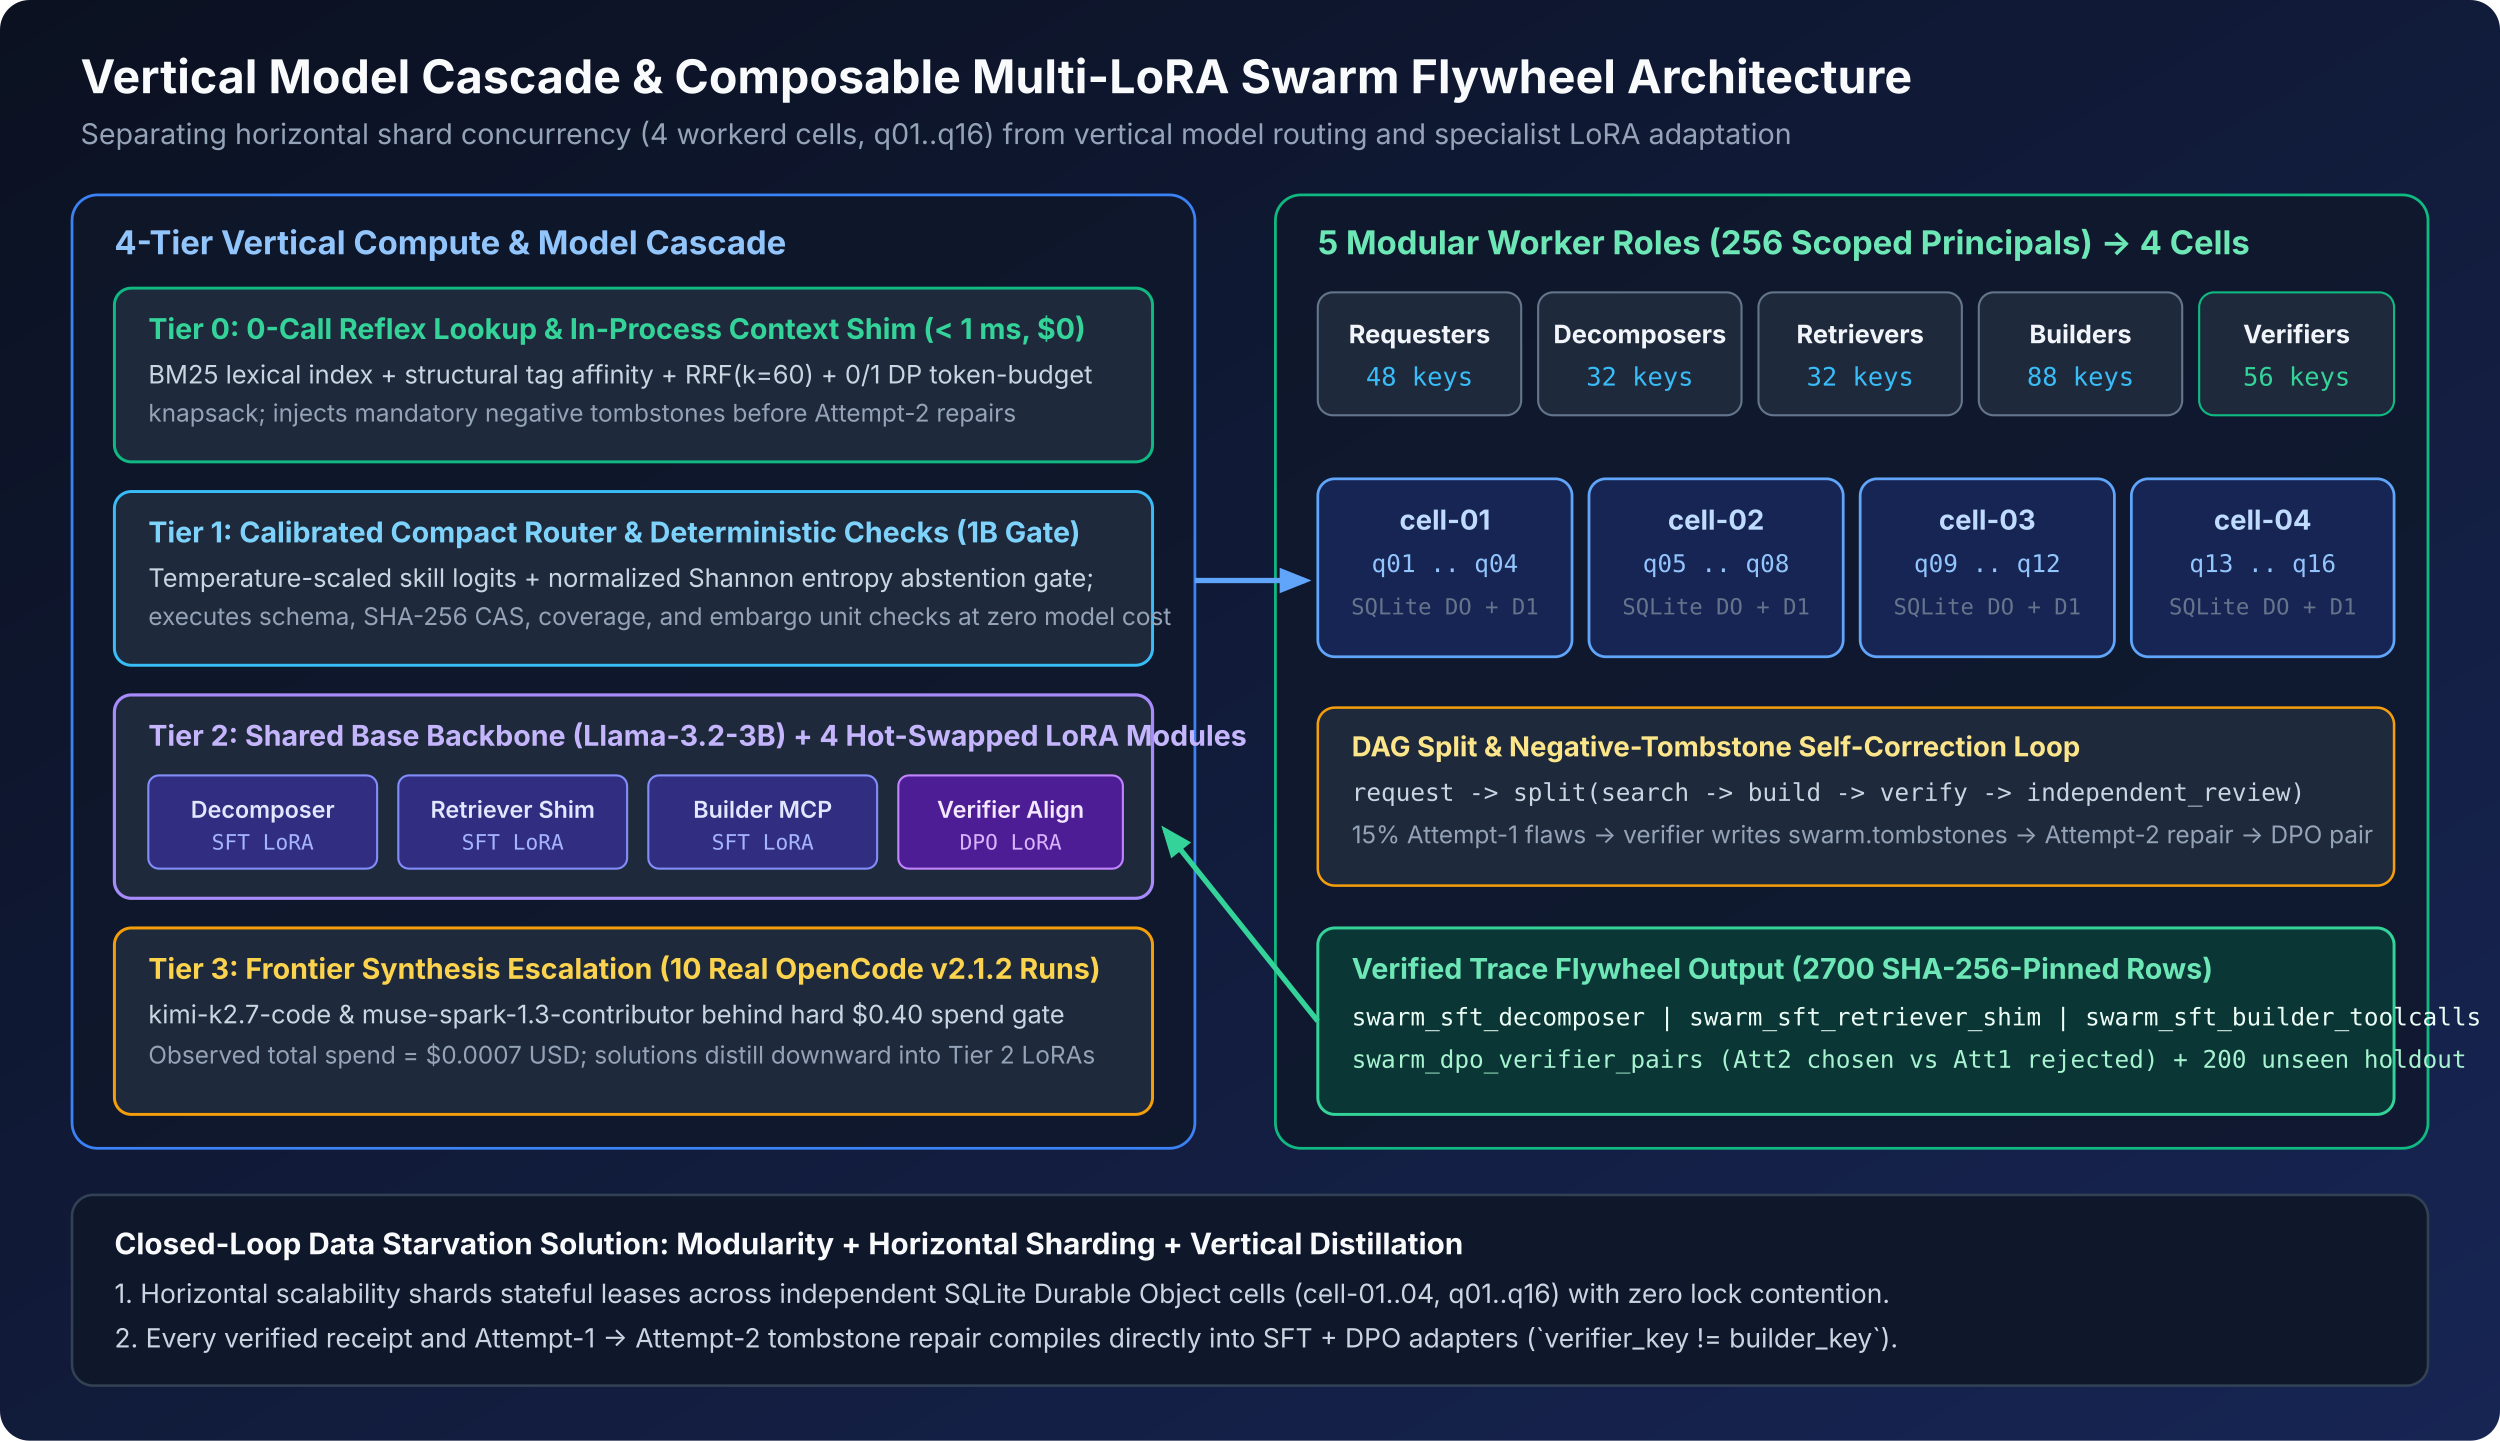
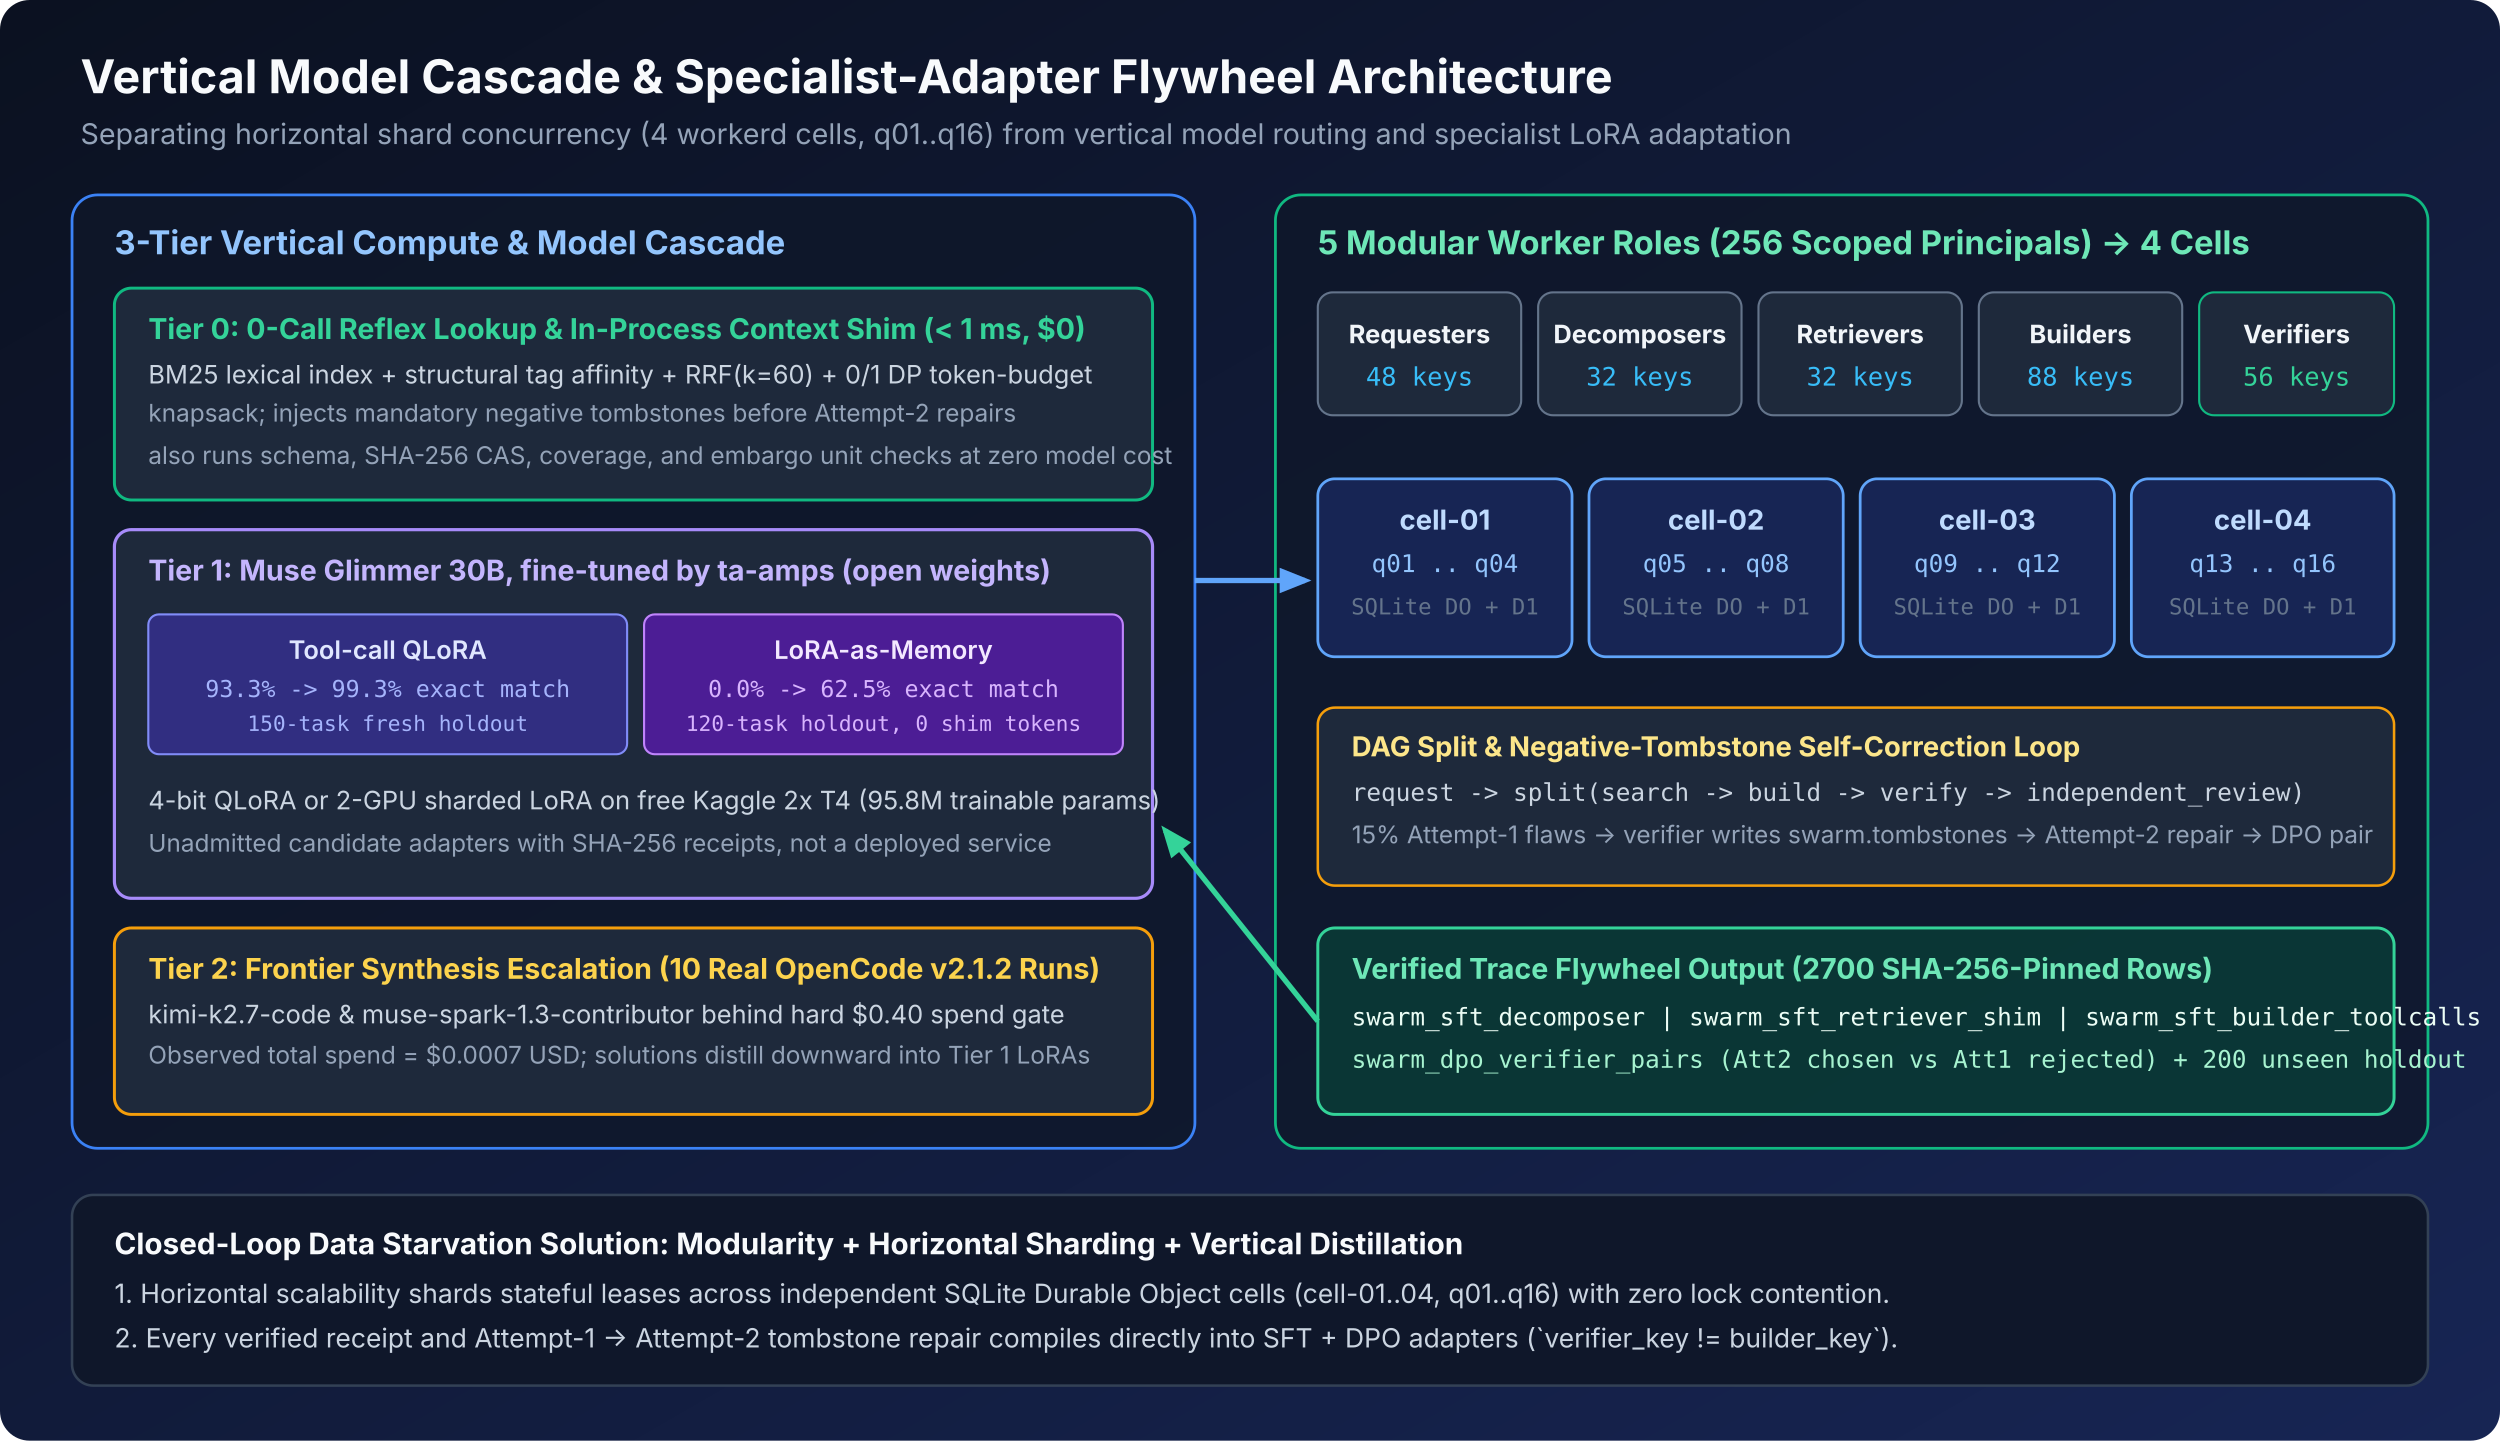
- <svg xmlns="http://www.w3.org/2000/svg" viewBox="0 0 1180 680" width="1180" height="680" role="img" aria-label="4-tier vertical model cascade and composable Multi-LoRA modular swarm architecture">
+ <svg xmlns="http://www.w3.org/2000/svg" viewBox="0 0 1180 680" width="1180" height="680" role="img" aria-label="3-tier vertical model cascade and specialist-adapter flywheel architecture">
  <defs>
    <linearGradient id="bgV" x1="0" y1="0" x2="1" y2="1">
      <stop offset="0%" stop-color="#0b1120" />
      <stop offset="100%" stop-color="#172554" />
    </linearGradient>
    <marker id="arr" viewBox="0 0 10 10" refX="8" refY="5" markerWidth="6" markerHeight="6" orient="auto-start-reverse">
      <path d="M 0 1 L 10 5 L 0 9 z" fill="#60a5fa" />
    </marker>
    <marker id="arrGreen" viewBox="0 0 10 10" refX="8" refY="5" markerWidth="6" markerHeight="6" orient="auto-start-reverse">
      <path d="M 0 1 L 10 5 L 0 9 z" fill="#34d399" />
    </marker>
  </defs>
  <rect width="1180" height="680" fill="url(#bgV)" rx="14" />
-   <text x="38" y="44" fill="#f8fafc" font-family="Inter, system-ui, sans-serif" font-size="22" font-weight="700">Vertical Model Cascade &amp; Composable Multi-LoRA Swarm Flywheel Architecture</text>
+   <text x="38" y="44" fill="#f8fafc" font-family="Inter, system-ui, sans-serif" font-size="22" font-weight="700">Vertical Model Cascade &amp; Specialist-Adapter Flywheel Architecture</text>
  <text x="38" y="68" fill="#94a3b8" font-family="Inter, system-ui, sans-serif" font-size="13.5">Separating horizontal shard concurrency (4 workerd cells, q01..q16) from vertical model routing and specialist LoRA adaptation</text>
  <rect x="34" y="92" width="530" height="450" rx="12" fill="#0f172a" fill-opacity="0.78" stroke="#3b82f6" stroke-width="1.3" />
-   <text x="54" y="120" fill="#93c5fd" font-family="Inter, sans-serif" font-size="15.5" font-weight="700">4-Tier Vertical Compute &amp; Model Cascade</text>
-   <rect x="54" y="136" width="490" height="82" rx="8" fill="#1e293b" stroke="#10b981" stroke-width="1.4" />
+   <text x="54" y="120" fill="#93c5fd" font-family="Inter, sans-serif" font-size="15.5" font-weight="700">3-Tier Vertical Compute &amp; Model Cascade</text>
+   <rect x="54" y="136" width="490" height="100" rx="8" fill="#1e293b" stroke="#10b981" stroke-width="1.4" />
  <text x="70" y="160" fill="#34d399" font-family="Inter, sans-serif" font-size="13.5" font-weight="700">Tier 0: 0-Call Reflex Lookup &amp; In-Process Context Shim (&lt; 1 ms, $0)</text>
  <text x="70" y="181" fill="#cbd5e1" font-family="Inter, sans-serif" font-size="12">BM25 lexical index + structural tag affinity + RRF(k=60) + 0/1 DP token-budget</text>
  <text x="70" y="199" fill="#94a3b8" font-family="Inter, sans-serif" font-size="11.5">knapsack; injects mandatory negative tombstones before Attempt-2 repairs</text>
-   <rect x="54" y="232" width="490" height="82" rx="8" fill="#1e293b" stroke="#38bdf8" stroke-width="1.4" />
-   <text x="70" y="256" fill="#7dd3fc" font-family="Inter, sans-serif" font-size="13.5" font-weight="700">Tier 1: Calibrated Compact Router &amp; Deterministic Checks (1B Gate)</text>
-   <text x="70" y="277" fill="#cbd5e1" font-family="Inter, sans-serif" font-size="12">Temperature-scaled skill logits + normalized Shannon entropy abstention gate;</text>
-   <text x="70" y="295" fill="#94a3b8" font-family="Inter, sans-serif" font-size="11.5">executes schema, SHA-256 CAS, coverage, and embargo unit checks at zero model cost</text>
-   <rect x="54" y="328" width="490" height="96" rx="8" fill="#1e293b" stroke="#a78bfa" stroke-width="1.5" />
-   <text x="70" y="352" fill="#c4b5fd" font-family="Inter, sans-serif" font-size="13.5" font-weight="700">Tier 2: Shared Base Backbone (Llama-3.2-3B) + 4 Hot-Swapped LoRA Modules</text>
-   <rect x="70" y="366" width="108" height="44" rx="5" fill="#312e81" stroke="#818cf8" />
-   <text x="124" y="386" text-anchor="middle" fill="#e0e7ff" font-family="Inter, sans-serif" font-size="11" font-weight="600">Decomposer</text>
-   <text x="124" y="401" text-anchor="middle" fill="#a5b4fc" font-family="monospace" font-size="10">SFT LoRA</text>
-   <rect x="188" y="366" width="108" height="44" rx="5" fill="#312e81" stroke="#818cf8" />
-   <text x="242" y="386" text-anchor="middle" fill="#e0e7ff" font-family="Inter, sans-serif" font-size="11" font-weight="600">Retriever Shim</text>
-   <text x="242" y="401" text-anchor="middle" fill="#a5b4fc" font-family="monospace" font-size="10">SFT LoRA</text>
-   <rect x="306" y="366" width="108" height="44" rx="5" fill="#312e81" stroke="#818cf8" />
-   <text x="360" y="386" text-anchor="middle" fill="#e0e7ff" font-family="Inter, sans-serif" font-size="11" font-weight="600">Builder MCP</text>
-   <text x="360" y="401" text-anchor="middle" fill="#a5b4fc" font-family="monospace" font-size="10">SFT LoRA</text>
-   <rect x="424" y="366" width="106" height="44" rx="5" fill="#4c1d95" stroke="#c084fc" />
-   <text x="477" y="386" text-anchor="middle" fill="#f3e8ff" font-family="Inter, sans-serif" font-size="11" font-weight="600">Verifier Align</text>
-   <text x="477" y="401" text-anchor="middle" fill="#d8b4fe" font-family="monospace" font-size="10">DPO LoRA</text>
+   <text x="70" y="219" fill="#94a3b8" font-family="Inter, sans-serif" font-size="11.5">also runs schema, SHA-256 CAS, coverage, and embargo unit checks at zero model cost</text>
+   <rect x="54" y="250" width="490" height="174" rx="8" fill="#1e293b" stroke="#a78bfa" stroke-width="1.5" />
+   <text x="70" y="274" fill="#c4b5fd" font-family="Inter, sans-serif" font-size="13.5" font-weight="700">Tier 1: Muse Glimmer 30B, fine-tuned by ta-amps (open weights)</text>
+   <rect x="70" y="290" width="226" height="66" rx="5" fill="#312e81" stroke="#818cf8" />
+   <text x="183" y="311" text-anchor="middle" fill="#e0e7ff" font-family="Inter, sans-serif" font-size="12" font-weight="600">Tool-call QLoRA</text>
+   <text x="183" y="329" text-anchor="middle" fill="#a5b4fc" font-family="monospace" font-size="11">93.3% -&gt; 99.3% exact match</text>
+   <text x="183" y="345" text-anchor="middle" fill="#a5b4fc" font-family="monospace" font-size="10">150-task fresh holdout</text>
+   <rect x="304" y="290" width="226" height="66" rx="5" fill="#4c1d95" stroke="#c084fc" />
+   <text x="417" y="311" text-anchor="middle" fill="#f3e8ff" font-family="Inter, sans-serif" font-size="12" font-weight="600">LoRA-as-Memory</text>
+   <text x="417" y="329" text-anchor="middle" fill="#d8b4fe" font-family="monospace" font-size="11">0.0% -&gt; 62.5% exact match</text>
+   <text x="417" y="345" text-anchor="middle" fill="#d8b4fe" font-family="monospace" font-size="10">120-task holdout, 0 shim tokens</text>
+   <text x="70" y="382" fill="#cbd5e1" font-family="Inter, sans-serif" font-size="12">4-bit QLoRA or 2-GPU sharded LoRA on free Kaggle 2x T4 (95.8M trainable params)</text>
+   <text x="70" y="402" fill="#94a3b8" font-family="Inter, sans-serif" font-size="11.5">Unadmitted candidate adapters with SHA-256 receipts, not a deployed service</text>
  <rect x="54" y="438" width="490" height="88" rx="8" fill="#1e293b" stroke="#f59e0b" stroke-width="1.4" />
-   <text x="70" y="462" fill="#fcd34d" font-family="Inter, sans-serif" font-size="13.5" font-weight="700">Tier 3: Frontier Synthesis Escalation (10 Real OpenCode v2.1.2 Runs)</text>
+   <text x="70" y="462" fill="#fcd34d" font-family="Inter, sans-serif" font-size="13.5" font-weight="700">Tier 2: Frontier Synthesis Escalation (10 Real OpenCode v2.1.2 Runs)</text>
  <text x="70" y="483" fill="#cbd5e1" font-family="Inter, sans-serif" font-size="12">kimi-k2.7-code &amp; muse-spark-1.3-contributor behind hard $0.40 spend gate</text>
-   <text x="70" y="502" fill="#94a3b8" font-family="Inter, sans-serif" font-size="11.5">Observed total spend = $0.0007 USD; solutions distill downward into Tier 2 LoRAs</text>
+   <text x="70" y="502" fill="#94a3b8" font-family="Inter, sans-serif" font-size="11.5">Observed total spend = $0.0007 USD; solutions distill downward into Tier 1 LoRAs</text>
  <rect x="602" y="92" width="544" height="450" rx="12" fill="#0f172a" fill-opacity="0.78" stroke="#10b981" stroke-width="1.3" />
  <text x="622" y="120" fill="#6ee7b7" font-family="Inter, sans-serif" font-size="15.5" font-weight="700">5 Modular Worker Roles (256 Scoped Principals) -&gt; 4 Cells</text>
  <rect x="622" y="138" width="96" height="58" rx="7" fill="#1e293b" stroke="#64748b" />
  <text x="670" y="162" text-anchor="middle" fill="#f1f5f9" font-family="Inter, sans-serif" font-size="12" font-weight="700">Requesters</text>
  <text x="670" y="182" text-anchor="middle" fill="#38bdf8" font-family="monospace" font-size="12">48 keys</text>
  <rect x="726" y="138" width="96" height="58" rx="7" fill="#1e293b" stroke="#64748b" />
  <text x="774" y="162" text-anchor="middle" fill="#f1f5f9" font-family="Inter, sans-serif" font-size="12" font-weight="700">Decomposers</text>
  <text x="774" y="182" text-anchor="middle" fill="#38bdf8" font-family="monospace" font-size="12">32 keys</text>
  <rect x="830" y="138" width="96" height="58" rx="7" fill="#1e293b" stroke="#64748b" />
  <text x="878" y="162" text-anchor="middle" fill="#f1f5f9" font-family="Inter, sans-serif" font-size="12" font-weight="700">Retrievers</text>
  <text x="878" y="182" text-anchor="middle" fill="#38bdf8" font-family="monospace" font-size="12">32 keys</text>
  <rect x="934" y="138" width="96" height="58" rx="7" fill="#1e293b" stroke="#64748b" />
  <text x="982" y="162" text-anchor="middle" fill="#f1f5f9" font-family="Inter, sans-serif" font-size="12" font-weight="700">Builders</text>
  <text x="982" y="182" text-anchor="middle" fill="#38bdf8" font-family="monospace" font-size="12">88 keys</text>
  <rect x="1038" y="138" width="92" height="58" rx="7" fill="#1e293b" stroke="#10b981" />
  <text x="1084" y="162" text-anchor="middle" fill="#f1f5f9" font-family="Inter, sans-serif" font-size="12" font-weight="700">Verifiers</text>
  <text x="1084" y="182" text-anchor="middle" fill="#34d399" font-family="monospace" font-size="12">56 keys</text>
  <rect x="622" y="226" width="120" height="84" rx="8" fill="#172554" stroke="#60a5fa" stroke-width="1.3" />
  <text x="682" y="250" text-anchor="middle" fill="#bfdbfe" font-family="Inter, sans-serif" font-size="13" font-weight="700">cell-01</text>
  <text x="682" y="270" text-anchor="middle" fill="#93c5fd" font-family="monospace" font-size="11.5">q01 .. q04</text>
  <text x="682" y="290" text-anchor="middle" fill="#64748b" font-family="monospace" font-size="10.5">SQLite DO + D1</text>
  <rect x="750" y="226" width="120" height="84" rx="8" fill="#172554" stroke="#60a5fa" stroke-width="1.3" />
  <text x="810" y="250" text-anchor="middle" fill="#bfdbfe" font-family="Inter, sans-serif" font-size="13" font-weight="700">cell-02</text>
  <text x="810" y="270" text-anchor="middle" fill="#93c5fd" font-family="monospace" font-size="11.5">q05 .. q08</text>
  <text x="810" y="290" text-anchor="middle" fill="#64748b" font-family="monospace" font-size="10.5">SQLite DO + D1</text>
  <rect x="878" y="226" width="120" height="84" rx="8" fill="#172554" stroke="#60a5fa" stroke-width="1.3" />
  <text x="938" y="250" text-anchor="middle" fill="#bfdbfe" font-family="Inter, sans-serif" font-size="13" font-weight="700">cell-03</text>
  <text x="938" y="270" text-anchor="middle" fill="#93c5fd" font-family="monospace" font-size="11.5">q09 .. q12</text>
  <text x="938" y="290" text-anchor="middle" fill="#64748b" font-family="monospace" font-size="10.5">SQLite DO + D1</text>
  <rect x="1006" y="226" width="124" height="84" rx="8" fill="#172554" stroke="#60a5fa" stroke-width="1.3" />
  <text x="1068" y="250" text-anchor="middle" fill="#bfdbfe" font-family="Inter, sans-serif" font-size="13" font-weight="700">cell-04</text>
  <text x="1068" y="270" text-anchor="middle" fill="#93c5fd" font-family="monospace" font-size="11.5">q13 .. q16</text>
  <text x="1068" y="290" text-anchor="middle" fill="#64748b" font-family="monospace" font-size="10.5">SQLite DO + D1</text>
  <rect x="622" y="334" width="508" height="84" rx="8" fill="#1e293b" stroke="#f59e0b" stroke-width="1.2" />
  <text x="638" y="357" fill="#fde68a" font-family="Inter, sans-serif" font-size="13" font-weight="700">DAG Split &amp; Negative-Tombstone Self-Correction Loop</text>
  <text x="638" y="378" fill="#cbd5e1" font-family="monospace" font-size="11.5">request -&gt; split(search -&gt; build -&gt; verify -&gt; independent_review)</text>
  <text x="638" y="398" fill="#94a3b8" font-family="Inter, sans-serif" font-size="11.5">15% Attempt-1 flaws -&gt; verifier writes swarm.tombstones -&gt; Attempt-2 repair -&gt; DPO pair</text>
  <rect x="622" y="438" width="508" height="88" rx="8" fill="#064e3b" fill-opacity="0.55" stroke="#34d399" stroke-width="1.4" />
  <text x="638" y="462" fill="#6ee7b7" font-family="Inter, sans-serif" font-size="13.5" font-weight="700">Verified Trace Flywheel Output (2700 SHA-256-Pinned Rows)</text>
  <text x="638" y="484" fill="#ecfdf5" font-family="monospace" font-size="11.5">swarm_sft_decomposer | swarm_sft_retriever_shim | swarm_sft_builder_toolcalls</text>
  <text x="638" y="504" fill="#a7f3d0" font-family="monospace" font-size="11.5">swarm_dpo_verifier_pairs (Att2 chosen vs Att1 rejected) + 200 unseen holdout</text>
  <line x1="564" y1="274" x2="616" y2="274" stroke="#60a5fa" stroke-width="2.5" marker-end="url(#arr)" />
  <line x1="622" y1="482" x2="550" y2="392" stroke="#34d399" stroke-width="2.5" marker-end="url(#arrGreen)" />
  <rect x="34" y="564" width="1112" height="90" rx="10" fill="#0f172a" stroke="#334155" stroke-width="1.2" />
  <text x="54" y="592" fill="#f8fafc" font-family="Inter, sans-serif" font-size="14" font-weight="700">Closed-Loop Data Starvation Solution: Modularity + Horizontal Sharding + Vertical Distillation</text>
  <text x="54" y="615" fill="#cbd5e1" font-family="Inter, sans-serif" font-size="12.5">1. Horizontal scalability shards stateful leases across independent SQLite Durable Object cells (cell-01..04, q01..q16) with zero lock contention.</text>
  <text x="54" y="636" fill="#cbd5e1" font-family="Inter, sans-serif" font-size="12.5">2. Every verified receipt and Attempt-1 -&gt; Attempt-2 tombstone repair compiles directly into SFT + DPO adapters (`verifier_key != builder_key`).</text>
</svg>
